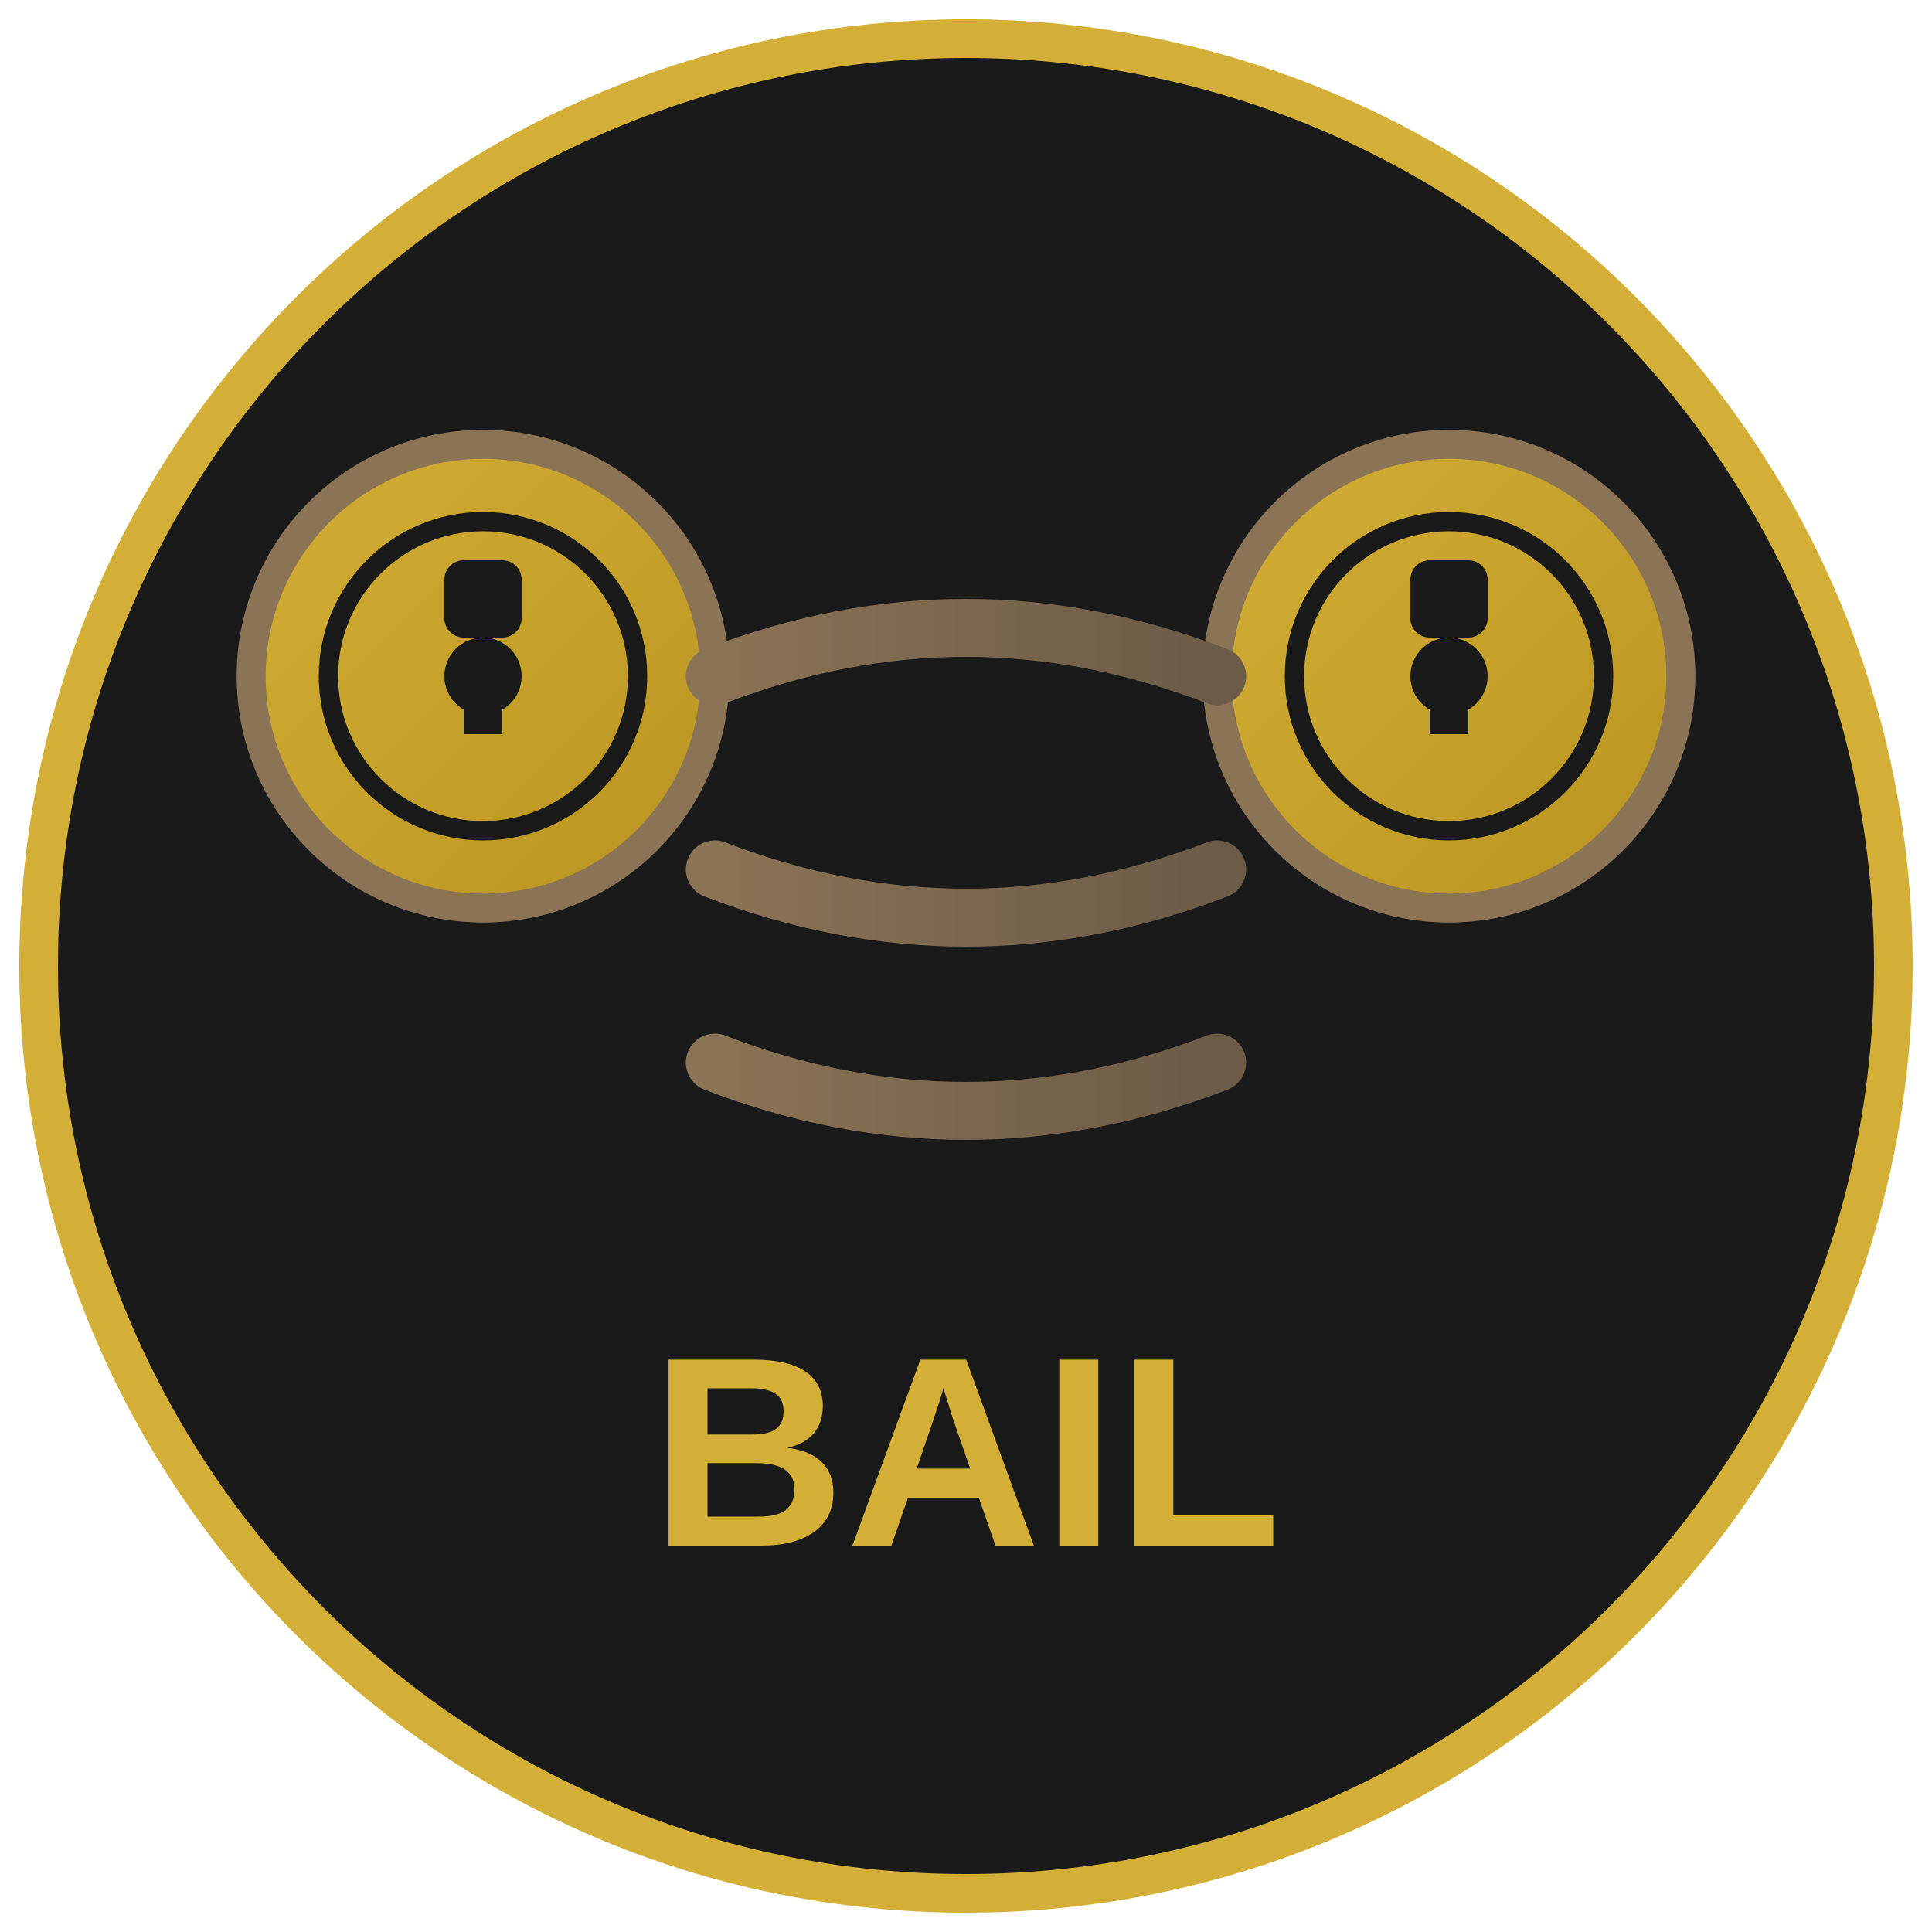
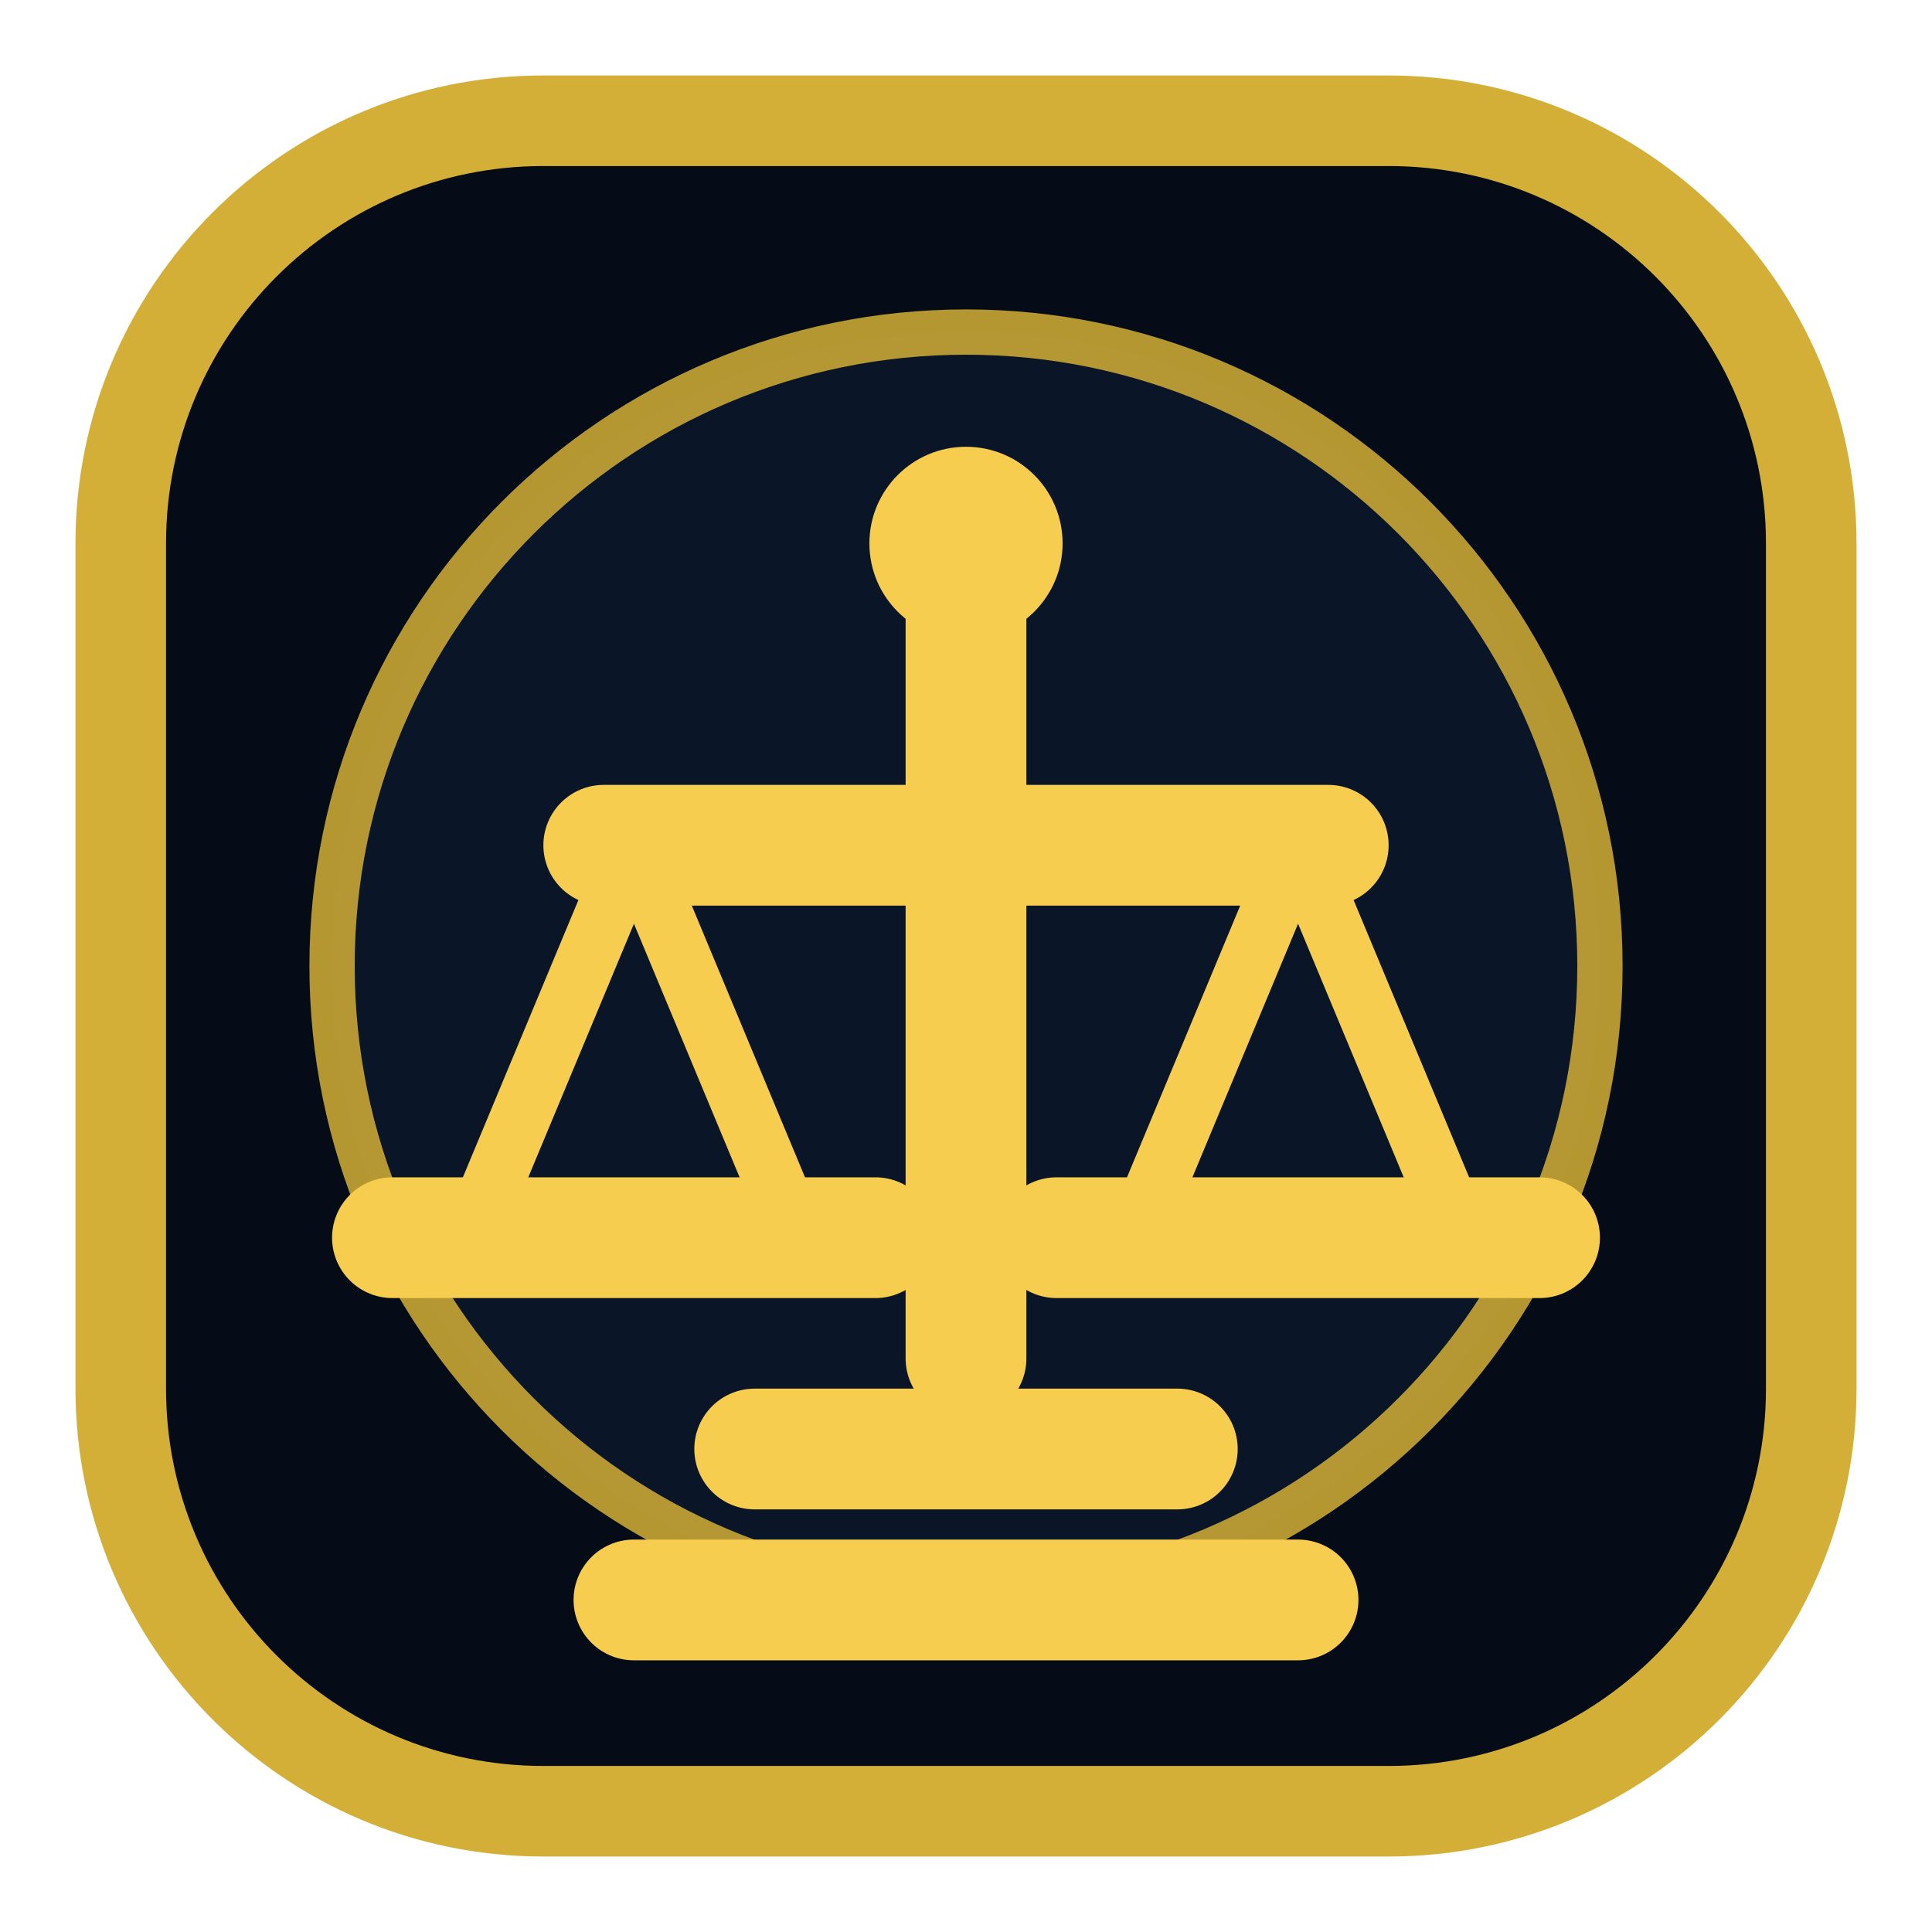
- <svg xmlns="http://www.w3.org/2000/svg" viewBox="0 0 100 100" width="100" height="100">
-   <defs>
-     <linearGradient id="cuffGradient" x1="0%" y1="0%" x2="100%" y2="100%">
-       <stop offset="0%" style="stop-color:#D4AF37;stop-opacity:1" />
-       <stop offset="100%" style="stop-color:#B8941F;stop-opacity:1" />
-     </linearGradient>
-     <linearGradient id="chainGradient" x1="0%" y1="0%" x2="100%" y2="0%">
-       <stop offset="0%" style="stop-color:#8B7355;stop-opacity:1" />
-       <stop offset="100%" style="stop-color:#6B5B47;stop-opacity:1" />
-     </linearGradient>
-   </defs>
-   <circle cx="50" cy="50" r="48" fill="#1a1a1a" stroke="#D4AF37" stroke-width="2" />
-   <g transform="translate(25, 35)">
-     <circle cx="0" cy="0" r="12" fill="url(#cuffGradient)" stroke="#8B7355" stroke-width="1.5" />
-     <circle cx="0" cy="0" r="8" fill="none" stroke="#1a1a1a" stroke-width="1" />
-     <rect x="-2" y="-6" width="4" height="4" fill="#1a1a1a" rx="1" />
-     <circle cx="0" cy="0" r="2" fill="#1a1a1a" />
-     <rect x="-1" y="0" width="2" height="3" fill="#1a1a1a" />
+ <svg xmlns="http://www.w3.org/2000/svg" viewBox="0 0 64 64">
+   <rect x="4" y="4" width="56" height="56" rx="14" fill="#050c18" stroke="#d4af37" stroke-width="3" />
+   <circle cx="32" cy="32" r="21" fill="#0a1627" stroke="#d4af37" stroke-opacity=".85" stroke-width="1.5" />
+   <g fill="none" stroke="#f7cd50" stroke-linecap="round" stroke-linejoin="round" stroke-width="4">
+     <path d="M32 18v27M20 28h24" />
+     <path d="M21 28l-5 12M21 28l5 12M43 28l-5 12M43 28l5 12" stroke-width="2" />
+     <path d="M13 41h16M35 41h16" />
+     <path d="M25 48h14M21 53h22" />
  </g>
-   <g transform="translate(75, 35)">
-     <circle cx="0" cy="0" r="12" fill="url(#cuffGradient)" stroke="#8B7355" stroke-width="1.5" />
-     <circle cx="0" cy="0" r="8" fill="none" stroke="#1a1a1a" stroke-width="1" />
-     <rect x="-2" y="-6" width="4" height="4" fill="#1a1a1a" rx="1" />
-     <circle cx="0" cy="0" r="2" fill="#1a1a1a" />
-     <rect x="-1" y="0" width="2" height="3" fill="#1a1a1a" />
-   </g>
-   <g stroke="url(#chainGradient)" stroke-width="3" fill="none" stroke-linecap="round">
-     <path d="M 37 35 Q 50 30 63 35" />
-     <path d="M 37 45 Q 50 50 63 45" />
-     <path d="M 37 55 Q 50 60 63 55" />
-   </g>
-   <text x="50" y="80" font-family="Arial, sans-serif" font-size="14" font-weight="bold" fill="#D4AF37" text-anchor="middle">BAIL</text>
+   <circle cx="32" cy="18" r="3.2" fill="#f7cd50" />
</svg>
